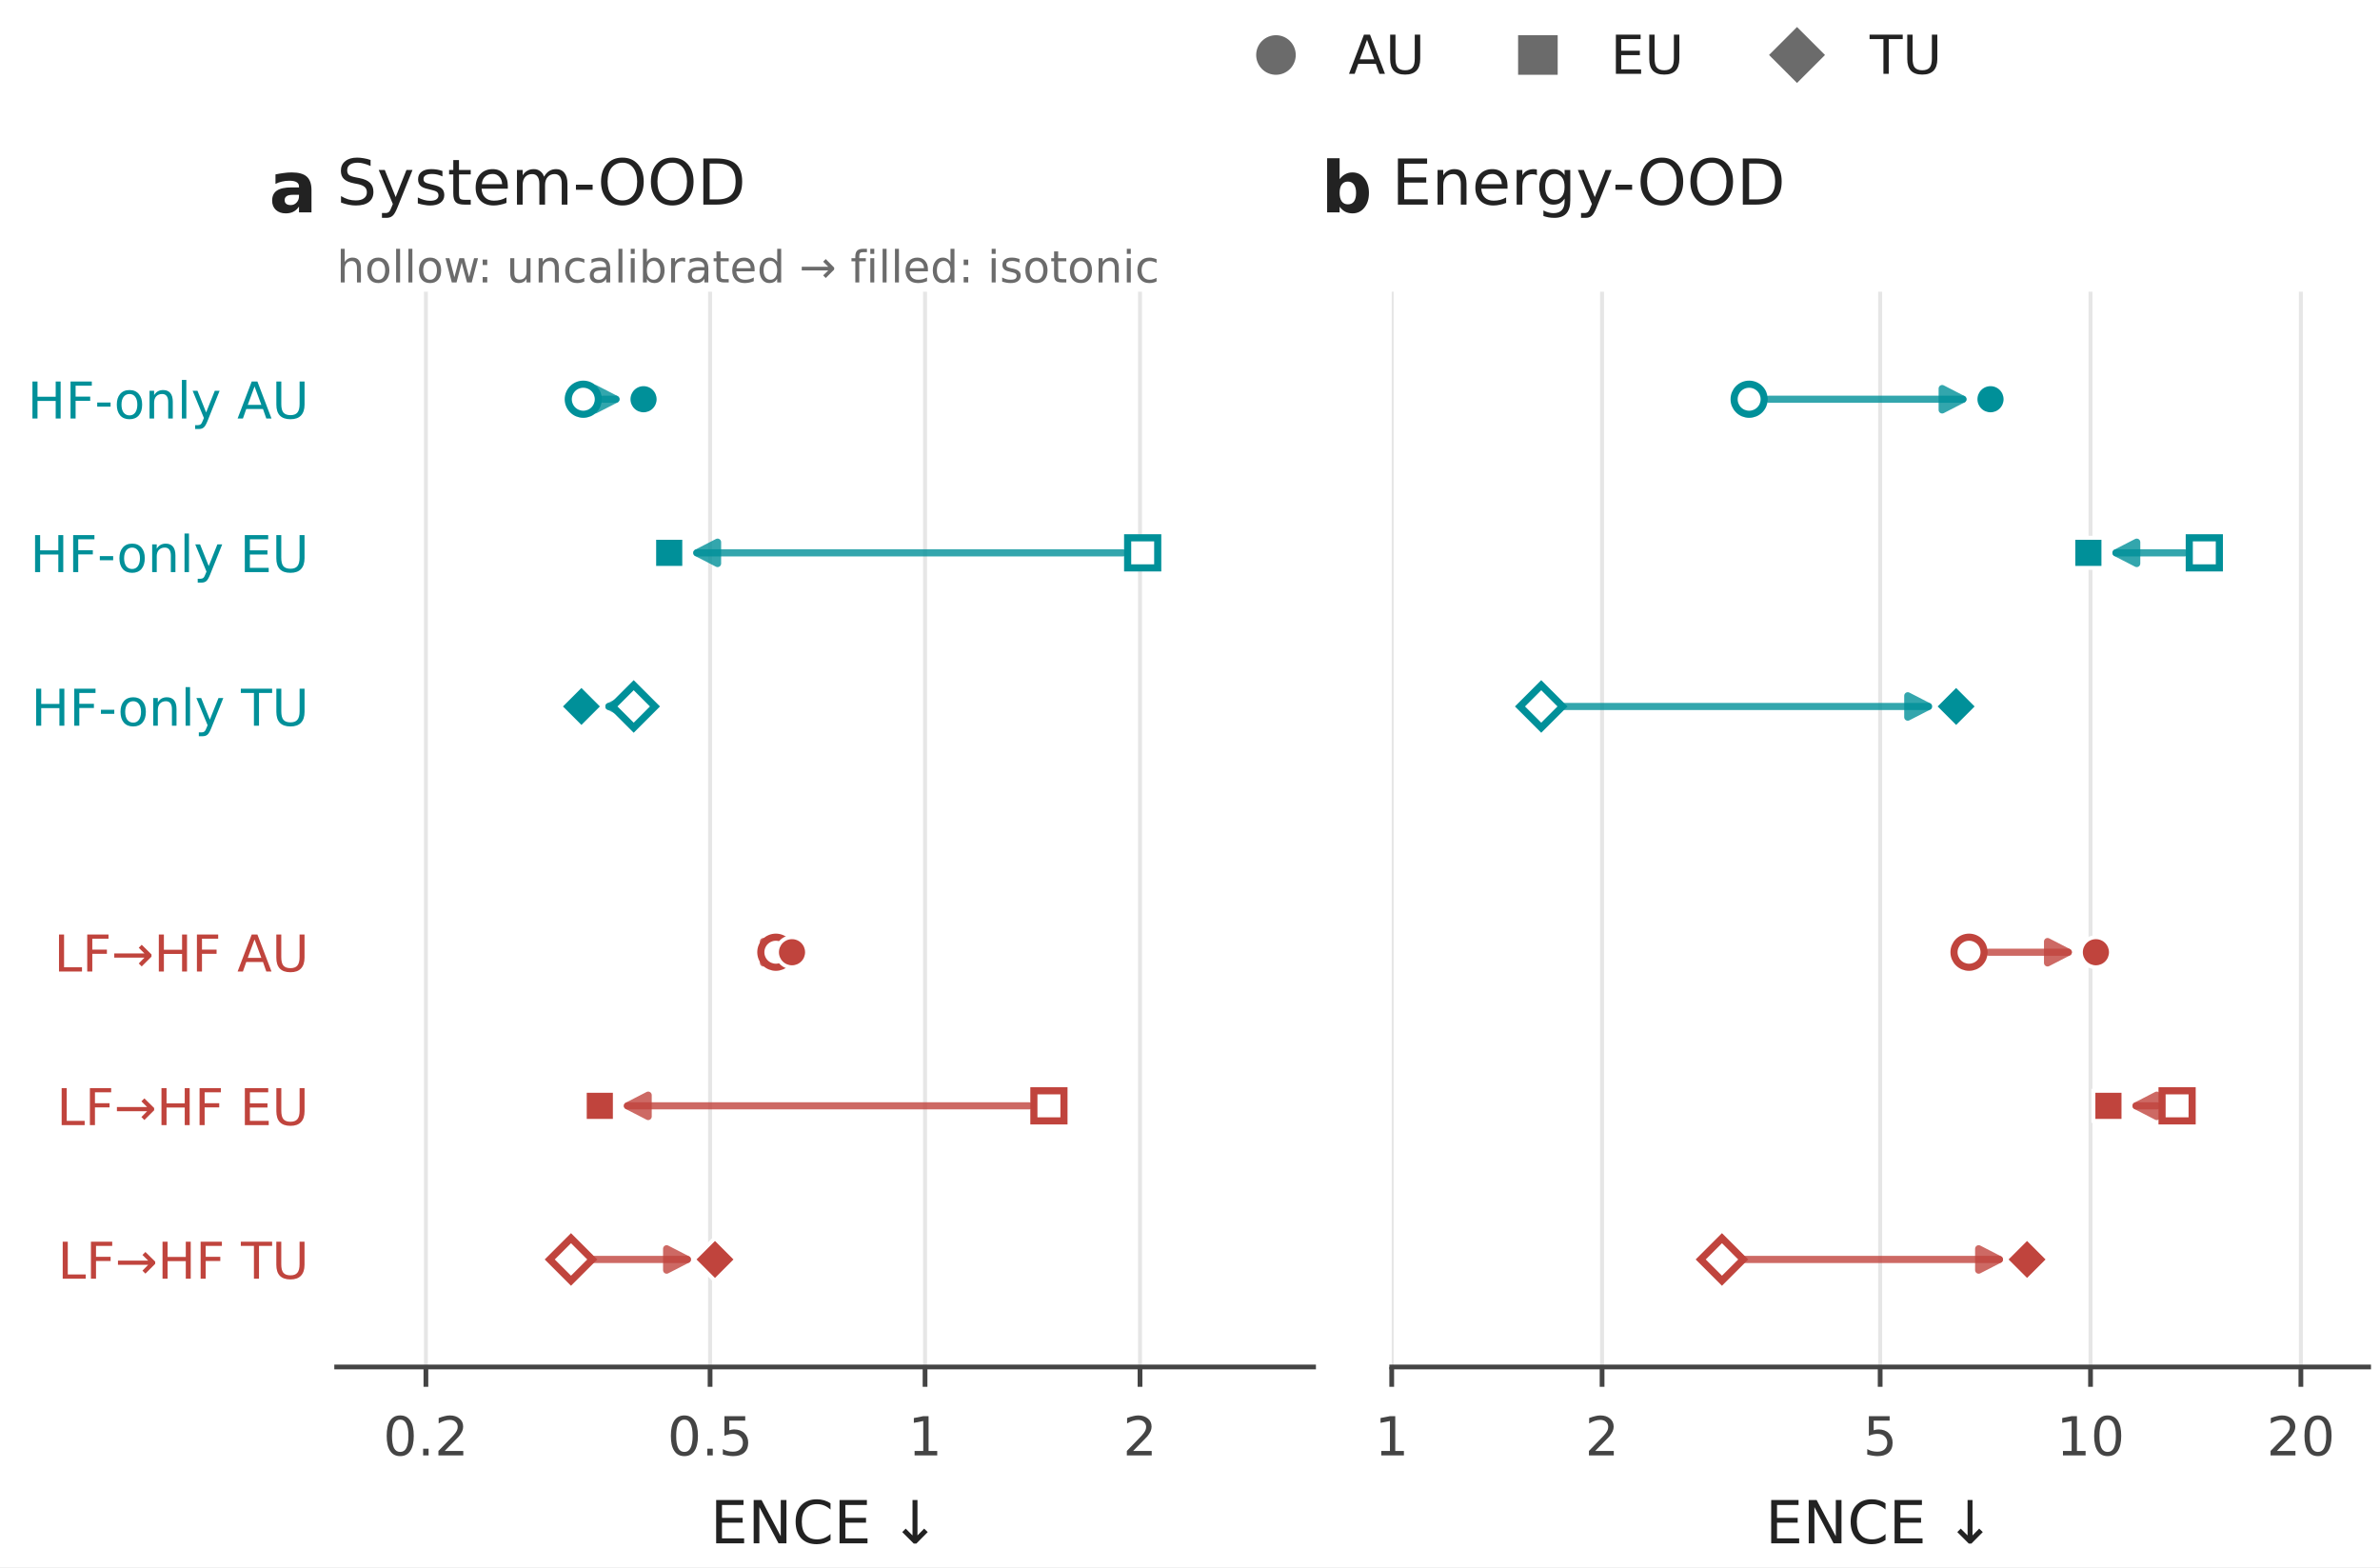
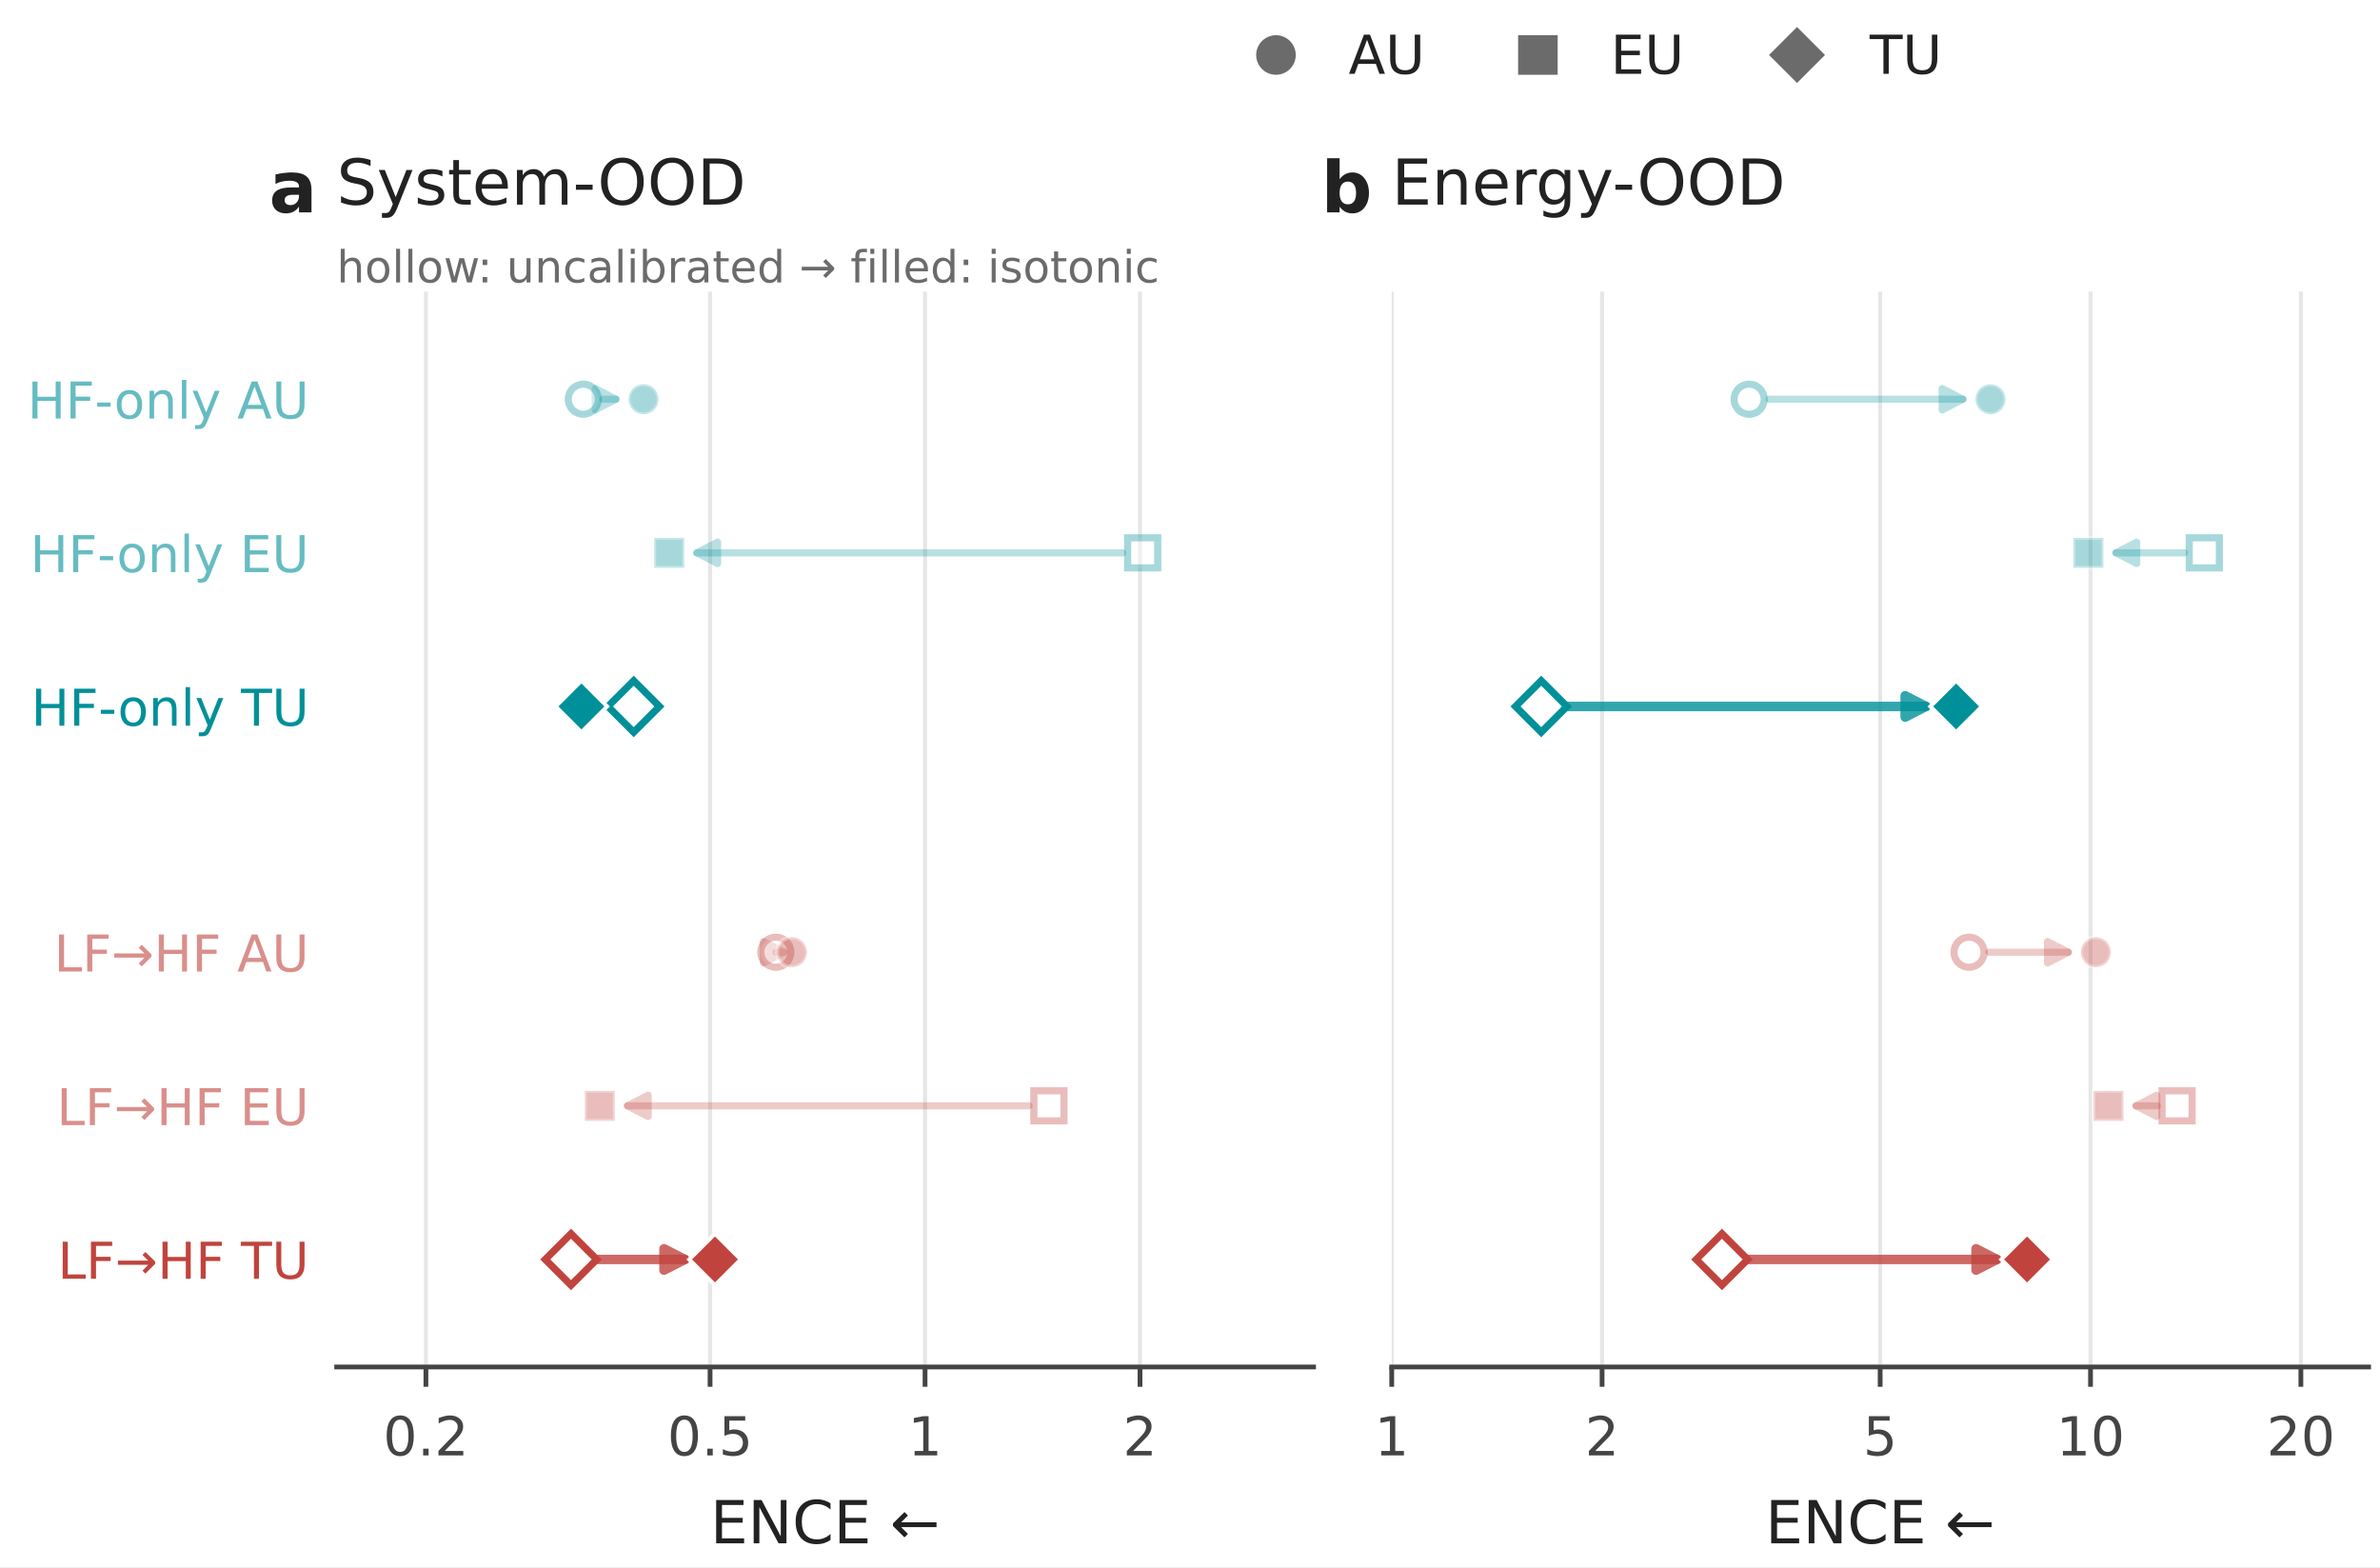
<svg xmlns="http://www.w3.org/2000/svg" xmlns:xlink="http://www.w3.org/1999/xlink" width="300.651pt" height="197.956pt" viewBox="0 0 300.651 197.956" version="1.1">
  <defs>
    <style type="text/css">*{stroke-linejoin: round; stroke-linecap: butt}</style>
  </defs>
  <g id="figure_1">
    <g id="patch_1">
      <path d="M 0 197.956  L 300.651 197.956  L 300.651 0  L 0 0  z " style="fill: #ffffff" />
    </g>
    <g id="axes_1">
      <g id="patch_2">
        <path d="M 42.531 172.676  L 165.935 172.676  L 165.935 36.848  L 42.531 36.848  z " style="fill: #ffffff" />
      </g>
      <g id="matplotlib.axis_1">
        <g id="xtick_1">
          <g id="line2d_1">
-             <path d="M 53.802 172.676  L 53.802 36.848  " clip-path="url(#pea670d969d)" style="fill: none; stroke: #e6e6e6; stroke-width: 0.5; stroke-linecap: square" />
+             <path d="M 53.802 172.676  L 53.802 36.848  " clip-path="url(#p4f1e1f7d8b)" style="fill: none; stroke: #e6e6e6; stroke-width: 0.5; stroke-linecap: square" />
          </g>
          <g id="line2d_2">
            <defs>
-               <path id="mcce604c411" d="M 0 0  L 0 2.5  " style="stroke: #444444; stroke-width: 0.6" />
+               <path id="mfda706d916" d="M 0 0  L 0 2.5  " style="stroke: #444444; stroke-width: 0.6" />
            </defs>
            <g>
-               <use xlink:href="#mcce604c411" x="53.802" y="172.676" style="fill: #444444; stroke: #444444; stroke-width: 0.6" />
+               <use xlink:href="#mfda706d916" x="53.802" y="172.676" style="fill: #444444; stroke: #444444; stroke-width: 0.6" />
            </g>
          </g>
          <g id="text_1">
            <text style="font-size: 6.8px; font-family: 'DejaVu Sans'; text-anchor: middle; fill: #444444" x="53.802" y="183.843" transform="rotate(-0 53.8016 183.8429)">0.2</text>
          </g>
        </g>
        <g id="xtick_2">
          <g id="line2d_3">
-             <path d="M 89.699 172.676  L 89.699 36.848  " clip-path="url(#pea670d969d)" style="fill: none; stroke: #e6e6e6; stroke-width: 0.5; stroke-linecap: square" />
+             <path d="M 89.699 172.676  L 89.699 36.848  " clip-path="url(#p4f1e1f7d8b)" style="fill: none; stroke: #e6e6e6; stroke-width: 0.5; stroke-linecap: square" />
          </g>
          <g id="line2d_4">
            <g>
-               <use xlink:href="#mcce604c411" x="89.699" y="172.676" style="fill: #444444; stroke: #444444; stroke-width: 0.6" />
+               <use xlink:href="#mfda706d916" x="89.699" y="172.676" style="fill: #444444; stroke: #444444; stroke-width: 0.6" />
            </g>
          </g>
          <g id="text_2">
            <text style="font-size: 6.8px; font-family: 'DejaVu Sans'; text-anchor: middle; fill: #444444" x="89.699" y="183.843" transform="rotate(-0 89.69938 183.8429)">0.5</text>
          </g>
        </g>
        <g id="xtick_3">
          <g id="line2d_5">
-             <path d="M 116.855 172.676  L 116.855 36.848  " clip-path="url(#pea670d969d)" style="fill: none; stroke: #e6e6e6; stroke-width: 0.5; stroke-linecap: square" />
+             <path d="M 116.855 172.676  L 116.855 36.848  " clip-path="url(#p4f1e1f7d8b)" style="fill: none; stroke: #e6e6e6; stroke-width: 0.5; stroke-linecap: square" />
          </g>
          <g id="line2d_6">
            <g>
-               <use xlink:href="#mcce604c411" x="116.855" y="172.676" style="fill: #444444; stroke: #444444; stroke-width: 0.6" />
+               <use xlink:href="#mfda706d916" x="116.855" y="172.676" style="fill: #444444; stroke: #444444; stroke-width: 0.6" />
            </g>
          </g>
          <g id="text_3">
            <text style="font-size: 6.8px; font-family: 'DejaVu Sans'; text-anchor: middle; fill: #444444" x="116.855" y="183.843" transform="rotate(-0 116.855 183.8429)">1</text>
          </g>
        </g>
        <g id="xtick_4">
          <g id="line2d_7">
-             <path d="M 144.011 172.676  L 144.011 36.848  " clip-path="url(#pea670d969d)" style="fill: none; stroke: #e6e6e6; stroke-width: 0.5; stroke-linecap: square" />
+             <path d="M 144.011 172.676  L 144.011 36.848  " clip-path="url(#p4f1e1f7d8b)" style="fill: none; stroke: #e6e6e6; stroke-width: 0.5; stroke-linecap: square" />
          </g>
          <g id="line2d_8">
            <g>
-               <use xlink:href="#mcce604c411" x="144.011" y="172.676" style="fill: #444444; stroke: #444444; stroke-width: 0.6" />
+               <use xlink:href="#mfda706d916" x="144.011" y="172.676" style="fill: #444444; stroke: #444444; stroke-width: 0.6" />
            </g>
          </g>
          <g id="text_4">
            <text style="font-size: 6.8px; font-family: 'DejaVu Sans'; text-anchor: middle; fill: #444444" x="144.011" y="183.843" transform="rotate(-0 144.0106 183.8429)">2</text>
          </g>
        </g>
        <g id="text_5">
-           <text style="font-size: 7.5px; font-family: 'DejaVu Sans'; text-anchor: middle; fill: #222222" x="104.233" y="194.956" transform="rotate(-0 104.2329 194.956)">ENCE  ↓</text>
+           <text style="font-size: 7.5px; font-family: 'DejaVu Sans'; text-anchor: middle; fill: #222222" x="104.233" y="194.956" transform="rotate(-0 104.2329 194.956)">ENCE  ←</text>
        </g>
      </g>
      <g id="matplotlib.axis_2">
        <g id="ytick_1">
          <g id="line2d_9" />
          <g id="text_6">
-             <text style="font-size: 6.4px; font-family: 'DejaVu Sans'; text-anchor: end; fill: #009099" x="39.031" y="52.862" transform="rotate(-0 39.031 52.8623)">HF-only  AU</text>
+             <text style="font-size: 6.4px; font-family: 'DejaVu Sans'; text-anchor: end; fill: #009099; opacity: 0.6" x="39.031" y="52.862" transform="rotate(-0 39.031 52.8623)">HF-only  AU</text>
          </g>
        </g>
        <g id="ytick_2">
          <g id="line2d_10" />
          <g id="text_7">
-             <text style="font-size: 6.4px; font-family: 'DejaVu Sans'; text-anchor: end; fill: #009099" x="39.031" y="72.266" transform="rotate(-0 39.031 72.2663)">HF-only  EU</text>
+             <text style="font-size: 6.4px; font-family: 'DejaVu Sans'; text-anchor: end; fill: #009099; opacity: 0.6" x="39.031" y="72.266" transform="rotate(-0 39.031 72.2663)">HF-only  EU</text>
          </g>
        </g>
        <g id="ytick_3">
          <g id="line2d_11" />
          <g id="text_8">
            <text style="font-size: 6.4px; font-family: 'DejaVu Sans'; text-anchor: end; fill: #009099" x="39.031" y="91.67" transform="rotate(-0 39.031 91.6703)">HF-only  TU</text>
          </g>
        </g>
        <g id="ytick_4">
          <g id="line2d_12" />
          <g id="text_9">
-             <text style="font-size: 6.4px; font-family: 'DejaVu Sans'; text-anchor: end; fill: #c0443d" x="39.031" y="122.717" transform="rotate(-0 39.031 122.7167)">LF→HF  AU</text>
+             <text style="font-size: 6.4px; font-family: 'DejaVu Sans'; text-anchor: end; fill: #c0443d; opacity: 0.6" x="39.031" y="122.717" transform="rotate(-0 39.031 122.7167)">LF→HF  AU</text>
          </g>
        </g>
        <g id="ytick_5">
          <g id="line2d_13" />
          <g id="text_10">
-             <text style="font-size: 6.4px; font-family: 'DejaVu Sans'; text-anchor: end; fill: #c0443d" x="39.031" y="142.121" transform="rotate(-0 39.031 142.1207)">LF→HF  EU</text>
+             <text style="font-size: 6.4px; font-family: 'DejaVu Sans'; text-anchor: end; fill: #c0443d; opacity: 0.6" x="39.031" y="142.121" transform="rotate(-0 39.031 142.1207)">LF→HF  EU</text>
          </g>
        </g>
        <g id="ytick_6">
          <g id="line2d_14" />
          <g id="text_11">
            <text style="font-size: 6.4px; font-family: 'DejaVu Sans'; text-anchor: end; fill: #c0443d" x="39.031" y="161.525" transform="rotate(-0 39.031 161.5247)">LF→HF  TU</text>
          </g>
        </g>
      </g>
      <g id="patch_3">
-         <path d="M 76.186 50.431  Q 77.491 50.431 77.812 50.431  " style="fill: none; opacity: 0.8; stroke: #009099; stroke-width: 0.9; stroke-linecap: round" />
-         <path d="M 75.187 49.081  L 77.812 50.431  L 75.187 51.781  z " style="fill: #009099; opacity: 0.8; stroke: #009099; stroke-width: 0.9; stroke-linecap: round" />
+         <path d="M 76.186 50.431  Q 77.491 50.431 77.812 50.431  " style="fill: none; opacity: 0.28; stroke: #009099; stroke-width: 0.9; stroke-linecap: round" />
+         <path d="M 75.187 49.081  L 77.812 50.431  L 75.187 51.781  z " style="fill: #009099; opacity: 0.28; stroke: #009099; stroke-width: 0.9; stroke-linecap: round" />
      </g>
      <g id="patch_4">
-         <path d="M 141.848 69.835  Q 114.443 69.835 88.022 69.835  " style="fill: none; opacity: 0.8; stroke: #009099; stroke-width: 0.9; stroke-linecap: round" />
-         <path d="M 90.647 71.185  L 88.022 69.835  L 90.647 68.485  z " style="fill: #009099; opacity: 0.8; stroke: #009099; stroke-width: 0.9; stroke-linecap: round" />
+         <path d="M 141.848 69.835  Q 114.443 69.835 88.022 69.835  " style="fill: none; opacity: 0.28; stroke: #009099; stroke-width: 0.9; stroke-linecap: round" />
+         <path d="M 90.647 71.185  L 88.022 69.835  L 90.647 68.485  z " style="fill: #009099; opacity: 0.28; stroke: #009099; stroke-width: 0.9; stroke-linecap: round" />
      </g>
      <g id="patch_5">
-         <path d="M 77.552 89.239  Q 76.748 89.239 76.929 89.239  " style="fill: none; opacity: 0.8; stroke: #009099; stroke-width: 0.9; stroke-linecap: round" />
-         <path d="M 79.554 90.589  L 76.929 89.239  L 79.554 87.889  z " style="fill: #009099; opacity: 0.8; stroke: #009099; stroke-width: 0.9; stroke-linecap: round" />
+         <path d="M 77.552 89.239  Q 76.748 89.239 77.257 89.239  " style="fill: none; opacity: 0.8; stroke: #009099; stroke-width: 1.2; stroke-linecap: round" />
+         <path d="M 79.882 90.589  L 77.257 89.239  L 79.882 87.889  z " style="fill: #009099; opacity: 0.8; stroke: #009099; stroke-width: 1.2; stroke-linecap: round" />
      </g>
      <g id="patch_6">
-         <path d="M 98.009 120.285  Q 99.029 120.285 99.065 120.285  " style="fill: none; opacity: 0.8; stroke: #c0443d; stroke-width: 0.9; stroke-linecap: round" />
-         <path d="M 96.44 118.935  L 99.065 120.285  L 96.44 121.635  z " style="fill: #c0443d; opacity: 0.8; stroke: #c0443d; stroke-width: 0.9; stroke-linecap: round" />
+         <path d="M 98.009 120.285  Q 99.029 120.285 99.065 120.285  " style="fill: none; opacity: 0.28; stroke: #c0443d; stroke-width: 0.9; stroke-linecap: round" />
+         <path d="M 96.44 118.935  L 99.065 120.285  L 96.44 121.635  z " style="fill: #c0443d; opacity: 0.28; stroke: #c0443d; stroke-width: 0.9; stroke-linecap: round" />
      </g>
      <g id="patch_7">
-         <path d="M 130.007 139.689  Q 104.139 139.689 79.255 139.689  " style="fill: none; opacity: 0.8; stroke: #c0443d; stroke-width: 0.9; stroke-linecap: round" />
-         <path d="M 81.88 141.039  L 79.255 139.689  L 81.88 138.339  z " style="fill: #c0443d; opacity: 0.8; stroke: #c0443d; stroke-width: 0.9; stroke-linecap: round" />
+         <path d="M 130.007 139.689  Q 104.139 139.689 79.255 139.689  " style="fill: none; opacity: 0.28; stroke: #c0443d; stroke-width: 0.9; stroke-linecap: round" />
+         <path d="M 81.88 141.039  L 79.255 139.689  L 81.88 138.339  z " style="fill: #c0443d; opacity: 0.28; stroke: #c0443d; stroke-width: 0.9; stroke-linecap: round" />
      </g>
      <g id="patch_8">
-         <path d="M 74.632 159.093  Q 81.225 159.093 86.835 159.093  " style="fill: none; opacity: 0.8; stroke: #c0443d; stroke-width: 0.9; stroke-linecap: round" />
-         <path d="M 84.21 157.743  L 86.835 159.093  L 84.21 160.443  z " style="fill: #c0443d; opacity: 0.8; stroke: #c0443d; stroke-width: 0.9; stroke-linecap: round" />
+         <path d="M 74.632 159.093  Q 81.225 159.093 86.507 159.093  " style="fill: none; opacity: 0.8; stroke: #c0443d; stroke-width: 1.2; stroke-linecap: round" />
+         <path d="M 83.882 157.743  L 86.507 159.093  L 83.882 160.443  z " style="fill: #c0443d; opacity: 0.8; stroke: #c0443d; stroke-width: 1.2; stroke-linecap: round" />
      </g>
      <g id="patch_9">
        <path d="M 42.531 172.676  L 165.935 172.676  " style="fill: none; stroke: #444444; stroke-width: 0.6; stroke-linejoin: miter; stroke-linecap: square" />
      </g>
      <g id="line2d_15">
        <defs>
-           <path id="m09990f4e0b" d="M 0 1.9  C 0.504 1.9 0.987 1.7 1.344 1.344  C 1.7 0.987 1.9 0.504 1.9 0  C 1.9 -0.504 1.7 -0.987 1.344 -1.344  C 0.987 -1.7 0.504 -1.9 0 -1.9  C -0.504 -1.9 -0.987 -1.7 -1.344 -1.344  C -1.7 -0.987 -1.9 -0.504 -1.9 0  C -1.9 0.504 -1.7 0.987 -1.344 1.344  C -0.987 1.7 -0.504 1.9 0 1.9  z " style="stroke: #009099; stroke-width: 0.9" />
-         </defs>
-         <g clip-path="url(#pea670d969d)">
-           <use xlink:href="#m09990f4e0b" x="73.684" y="50.431" style="fill: #ffffff; stroke: #009099; stroke-width: 0.9" />
+           <path id="maeb2d5c2bb" d="M 0 1.9  C 0.504 1.9 0.987 1.7 1.344 1.344  C 1.7 0.987 1.9 0.504 1.9 0  C 1.9 -0.504 1.7 -0.987 1.344 -1.344  C 0.987 -1.7 0.504 -1.9 0 -1.9  C -0.504 -1.9 -0.987 -1.7 -1.344 -1.344  C -1.7 -0.987 -1.9 -0.504 -1.9 0  C -1.9 0.504 -1.7 0.987 -1.344 1.344  C -0.987 1.7 -0.504 1.9 0 1.9  z " style="stroke: #009099; stroke-opacity: 0.35; stroke-width: 0.9" />
+         </defs>
+         <g clip-path="url(#p4f1e1f7d8b)">
+           <use xlink:href="#maeb2d5c2bb" x="73.684" y="50.431" style="fill: #ffffff; fill-opacity: 0.35; stroke: #009099; stroke-opacity: 0.35; stroke-width: 0.9" />
        </g>
      </g>
      <g id="line2d_16">
        <defs>
-           <path id="ma81f79e537" d="M 0 1.9  C 0.504 1.9 0.987 1.7 1.344 1.344  C 1.7 0.987 1.9 0.504 1.9 0  C 1.9 -0.504 1.7 -0.987 1.344 -1.344  C 0.987 -1.7 0.504 -1.9 0 -1.9  C -0.504 -1.9 -0.987 -1.7 -1.344 -1.344  C -1.7 -0.987 -1.9 -0.504 -1.9 0  C -1.9 0.504 -1.7 0.987 -1.344 1.344  C -0.987 1.7 -0.504 1.9 0 1.9  z " style="stroke: #ffffff; stroke-width: 0.5" />
-         </defs>
-         <g clip-path="url(#pea670d969d)">
-           <use xlink:href="#ma81f79e537" x="81.296" y="50.431" style="fill: #009099; stroke: #ffffff; stroke-width: 0.5" />
+           <path id="m12aa5bde24" d="M 0 1.9  C 0.504 1.9 0.987 1.7 1.344 1.344  C 1.7 0.987 1.9 0.504 1.9 0  C 1.9 -0.504 1.7 -0.987 1.344 -1.344  C 0.987 -1.7 0.504 -1.9 0 -1.9  C -0.504 -1.9 -0.987 -1.7 -1.344 -1.344  C -1.7 -0.987 -1.9 -0.504 -1.9 0  C -1.9 0.504 -1.7 0.987 -1.344 1.344  C -0.987 1.7 -0.504 1.9 0 1.9  z " style="stroke: #ffffff; stroke-opacity: 0.35; stroke-width: 0.5" />
+         </defs>
+         <g clip-path="url(#p4f1e1f7d8b)">
+           <use xlink:href="#m12aa5bde24" x="81.296" y="50.431" style="fill: #009099; fill-opacity: 0.35; stroke: #ffffff; stroke-opacity: 0.35; stroke-width: 0.5" />
        </g>
      </g>
      <g id="line2d_17">
        <defs>
-           <path id="m4b2c2db565" d="M -1.9 1.9  L 1.9 1.9  L 1.9 -1.9  L -1.9 -1.9  z " style="stroke: #009099; stroke-width: 0.9; stroke-linejoin: miter" />
-         </defs>
-         <g clip-path="url(#pea670d969d)">
-           <use xlink:href="#m4b2c2db565" x="144.348" y="69.835" style="fill: #ffffff; stroke: #009099; stroke-width: 0.9; stroke-linejoin: miter" />
+           <path id="m29fb6f2e27" d="M -1.9 1.9  L 1.9 1.9  L 1.9 -1.9  L -1.9 -1.9  z " style="stroke: #009099; stroke-opacity: 0.35; stroke-width: 0.9; stroke-linejoin: miter" />
+         </defs>
+         <g clip-path="url(#p4f1e1f7d8b)">
+           <use xlink:href="#m29fb6f2e27" x="144.348" y="69.835" style="fill: #ffffff; fill-opacity: 0.35; stroke: #009099; stroke-opacity: 0.35; stroke-width: 0.9; stroke-linejoin: miter" />
        </g>
      </g>
      <g id="line2d_18">
        <defs>
-           <path id="mb7551df0cc" d="M -1.9 1.9  L 1.9 1.9  L 1.9 -1.9  L -1.9 -1.9  z " style="stroke: #ffffff; stroke-width: 0.5; stroke-linejoin: miter" />
-         </defs>
-         <g clip-path="url(#pea670d969d)">
-           <use xlink:href="#mb7551df0cc" x="84.537" y="69.835" style="fill: #009099; stroke: #ffffff; stroke-width: 0.5; stroke-linejoin: miter" />
+           <path id="md91ee2991d" d="M -1.9 1.9  L 1.9 1.9  L 1.9 -1.9  L -1.9 -1.9  z " style="stroke: #ffffff; stroke-opacity: 0.35; stroke-width: 0.5; stroke-linejoin: miter" />
+         </defs>
+         <g clip-path="url(#p4f1e1f7d8b)">
+           <use xlink:href="#md91ee2991d" x="84.537" y="69.835" style="fill: #009099; fill-opacity: 0.35; stroke: #ffffff; stroke-opacity: 0.35; stroke-width: 0.5; stroke-linejoin: miter" />
        </g>
      </g>
      <g id="line2d_19">
        <defs>
-           <path id="m2d4f874399" d="M -0 2.687  L 2.687 0  L 0 -2.687  L -2.687 -0  z " style="stroke: #009099; stroke-width: 0.9; stroke-linejoin: miter" />
-         </defs>
-         <g clip-path="url(#pea670d969d)">
-           <use xlink:href="#m2d4f874399" x="80.051" y="89.239" style="fill: #ffffff; stroke: #009099; stroke-width: 0.9; stroke-linejoin: miter" />
+           <path id="me5634b3aea" d="M -0 3.253  L 3.253 0  L 0 -3.253  L -3.253 -0  z " style="stroke: #009099; stroke-width: 0.9; stroke-linejoin: miter" />
+         </defs>
+         <g clip-path="url(#p4f1e1f7d8b)">
+           <use xlink:href="#me5634b3aea" x="80.051" y="89.239" style="fill: #ffffff; stroke: #009099; stroke-width: 0.9; stroke-linejoin: miter" />
        </g>
      </g>
      <g id="line2d_20">
        <defs>
-           <path id="m2dec1240c5" d="M -0 2.687  L 2.687 0  L 0 -2.687  L -2.687 -0  z " style="stroke: #ffffff; stroke-width: 0.5; stroke-linejoin: miter" />
-         </defs>
-         <g clip-path="url(#pea670d969d)">
-           <use xlink:href="#m2dec1240c5" x="73.448" y="89.239" style="fill: #009099; stroke: #ffffff; stroke-width: 0.5; stroke-linejoin: miter" />
+           <path id="mbd70847a6e" d="M -0 3.253  L 3.253 0  L 0 -3.253  L -3.253 -0  z " style="stroke: #ffffff; stroke-width: 0.5; stroke-linejoin: miter" />
+         </defs>
+         <g clip-path="url(#p4f1e1f7d8b)">
+           <use xlink:href="#mbd70847a6e" x="73.448" y="89.239" style="fill: #009099; stroke: #ffffff; stroke-width: 0.5; stroke-linejoin: miter" />
        </g>
      </g>
      <g id="line2d_21">
        <defs>
-           <path id="m36e4de0c8c" d="M 0 1.9  C 0.504 1.9 0.987 1.7 1.344 1.344  C 1.7 0.987 1.9 0.504 1.9 0  C 1.9 -0.504 1.7 -0.987 1.344 -1.344  C 0.987 -1.7 0.504 -1.9 0 -1.9  C -0.504 -1.9 -0.987 -1.7 -1.344 -1.344  C -1.7 -0.987 -1.9 -0.504 -1.9 0  C -1.9 0.504 -1.7 0.987 -1.344 1.344  C -0.987 1.7 -0.504 1.9 0 1.9  z " style="stroke: #c0443d; stroke-width: 0.9" />
-         </defs>
-         <g clip-path="url(#pea670d969d)">
-           <use xlink:href="#m36e4de0c8c" x="98.009" y="120.285" style="fill: #ffffff; stroke: #c0443d; stroke-width: 0.9" />
+           <path id="m8ad95709f2" d="M 0 1.9  C 0.504 1.9 0.987 1.7 1.344 1.344  C 1.7 0.987 1.9 0.504 1.9 0  C 1.9 -0.504 1.7 -0.987 1.344 -1.344  C 0.987 -1.7 0.504 -1.9 0 -1.9  C -0.504 -1.9 -0.987 -1.7 -1.344 -1.344  C -1.7 -0.987 -1.9 -0.504 -1.9 0  C -1.9 0.504 -1.7 0.987 -1.344 1.344  C -0.987 1.7 -0.504 1.9 0 1.9  z " style="stroke: #c0443d; stroke-opacity: 0.35; stroke-width: 0.9" />
+         </defs>
+         <g clip-path="url(#p4f1e1f7d8b)">
+           <use xlink:href="#m8ad95709f2" x="98.009" y="120.285" style="fill: #ffffff; fill-opacity: 0.35; stroke: #c0443d; stroke-opacity: 0.35; stroke-width: 0.9" />
        </g>
      </g>
      <g id="line2d_22">
        <defs>
-           <path id="m4be1b47d3f" d="M 0 1.9  C 0.504 1.9 0.987 1.7 1.344 1.344  C 1.7 0.987 1.9 0.504 1.9 0  C 1.9 -0.504 1.7 -0.987 1.344 -1.344  C 0.987 -1.7 0.504 -1.9 0 -1.9  C -0.504 -1.9 -0.987 -1.7 -1.344 -1.344  C -1.7 -0.987 -1.9 -0.504 -1.9 0  C -1.9 0.504 -1.7 0.987 -1.344 1.344  C -0.987 1.7 -0.504 1.9 0 1.9  z " style="stroke: #ffffff; stroke-width: 0.5" />
-         </defs>
-         <g clip-path="url(#pea670d969d)">
-           <use xlink:href="#m4be1b47d3f" x="100.049" y="120.285" style="fill: #c0443d; stroke: #ffffff; stroke-width: 0.5" />
+           <path id="m9305c4c3af" d="M 0 1.9  C 0.504 1.9 0.987 1.7 1.344 1.344  C 1.7 0.987 1.9 0.504 1.9 0  C 1.9 -0.504 1.7 -0.987 1.344 -1.344  C 0.987 -1.7 0.504 -1.9 0 -1.9  C -0.504 -1.9 -0.987 -1.7 -1.344 -1.344  C -1.7 -0.987 -1.9 -0.504 -1.9 0  C -1.9 0.504 -1.7 0.987 -1.344 1.344  C -0.987 1.7 -0.504 1.9 0 1.9  z " style="stroke: #ffffff; stroke-opacity: 0.35; stroke-width: 0.5" />
+         </defs>
+         <g clip-path="url(#p4f1e1f7d8b)">
+           <use xlink:href="#m9305c4c3af" x="100.049" y="120.285" style="fill: #c0443d; fill-opacity: 0.35; stroke: #ffffff; stroke-opacity: 0.35; stroke-width: 0.5" />
        </g>
      </g>
      <g id="line2d_23">
        <defs>
-           <path id="m1faab96788" d="M -1.9 1.9  L 1.9 1.9  L 1.9 -1.9  L -1.9 -1.9  z " style="stroke: #c0443d; stroke-width: 0.9; stroke-linejoin: miter" />
-         </defs>
-         <g clip-path="url(#pea670d969d)">
-           <use xlink:href="#m1faab96788" x="132.504" y="139.689" style="fill: #ffffff; stroke: #c0443d; stroke-width: 0.9; stroke-linejoin: miter" />
+           <path id="m9627c18142" d="M -1.9 1.9  L 1.9 1.9  L 1.9 -1.9  L -1.9 -1.9  z " style="stroke: #c0443d; stroke-opacity: 0.35; stroke-width: 0.9; stroke-linejoin: miter" />
+         </defs>
+         <g clip-path="url(#p4f1e1f7d8b)">
+           <use xlink:href="#m9627c18142" x="132.504" y="139.689" style="fill: #ffffff; fill-opacity: 0.35; stroke: #c0443d; stroke-opacity: 0.35; stroke-width: 0.9; stroke-linejoin: miter" />
        </g>
      </g>
      <g id="line2d_24">
        <defs>
-           <path id="md66d8890cb" d="M -1.9 1.9  L 1.9 1.9  L 1.9 -1.9  L -1.9 -1.9  z " style="stroke: #ffffff; stroke-width: 0.5; stroke-linejoin: miter" />
-         </defs>
-         <g clip-path="url(#pea670d969d)">
-           <use xlink:href="#md66d8890cb" x="75.771" y="139.689" style="fill: #c0443d; stroke: #ffffff; stroke-width: 0.5; stroke-linejoin: miter" />
+           <path id="m64ce102a9c" d="M -1.9 1.9  L 1.9 1.9  L 1.9 -1.9  L -1.9 -1.9  z " style="stroke: #ffffff; stroke-opacity: 0.35; stroke-width: 0.5; stroke-linejoin: miter" />
+         </defs>
+         <g clip-path="url(#p4f1e1f7d8b)">
+           <use xlink:href="#m64ce102a9c" x="75.771" y="139.689" style="fill: #c0443d; fill-opacity: 0.35; stroke: #ffffff; stroke-opacity: 0.35; stroke-width: 0.5; stroke-linejoin: miter" />
        </g>
      </g>
      <g id="line2d_25">
        <defs>
-           <path id="m22e1ee4e31" d="M -0 2.687  L 2.687 0  L 0 -2.687  L -2.687 -0  z " style="stroke: #c0443d; stroke-width: 0.9; stroke-linejoin: miter" />
-         </defs>
-         <g clip-path="url(#pea670d969d)">
-           <use xlink:href="#m22e1ee4e31" x="72.132" y="159.093" style="fill: #ffffff; stroke: #c0443d; stroke-width: 0.9; stroke-linejoin: miter" />
+           <path id="m3f35553e9b" d="M -0 3.253  L 3.253 0  L 0 -3.253  L -3.253 -0  z " style="stroke: #c0443d; stroke-width: 0.9; stroke-linejoin: miter" />
+         </defs>
+         <g clip-path="url(#p4f1e1f7d8b)">
+           <use xlink:href="#m3f35553e9b" x="72.132" y="159.093" style="fill: #ffffff; stroke: #c0443d; stroke-width: 0.9; stroke-linejoin: miter" />
        </g>
      </g>
      <g id="line2d_26">
        <defs>
-           <path id="me5754503e7" d="M -0 2.687  L 2.687 0  L 0 -2.687  L -2.687 -0  z " style="stroke: #ffffff; stroke-width: 0.5; stroke-linejoin: miter" />
-         </defs>
-         <g clip-path="url(#pea670d969d)">
-           <use xlink:href="#me5754503e7" x="90.32" y="159.093" style="fill: #c0443d; stroke: #ffffff; stroke-width: 0.5; stroke-linejoin: miter" />
+           <path id="mde31d4558c" d="M -0 3.253  L 3.253 0  L 0 -3.253  L -3.253 -0  z " style="stroke: #ffffff; stroke-width: 0.5; stroke-linejoin: miter" />
+         </defs>
+         <g clip-path="url(#p4f1e1f7d8b)">
+           <use xlink:href="#mde31d4558c" x="90.32" y="159.093" style="fill: #c0443d; stroke: #ffffff; stroke-width: 0.5; stroke-linejoin: miter" />
        </g>
      </g>
      <g id="text_12">
        <text style="font-size: 5.6px; font-family: 'DejaVu Sans'; text-anchor: start; fill: #6b6b6b" x="42.531" y="35.683" transform="rotate(-0 42.531 35.68337)">hollow: uncalibrated  →  filled: isotonic</text>
      </g>
      <g id="text_13">
        <text style="font-weight: 700; font-size: 9px; font-family: 'DejaVu Sans'; text-anchor: end; fill: #222222" x="40.063" y="26.827" transform="rotate(-0 40.06292 26.8266)">a</text>
      </g>
      <g id="text_14">
        <text style="font-size: 8px; font-family: 'DejaVu Sans'; text-anchor: start; fill: #222222" x="42.531" y="25.848" transform="rotate(-0 42.531 25.848)">System-OOD</text>
      </g>
    </g>
    <g id="axes_2">
      <g id="patch_10">
        <path d="M 175.807 172.676  L 299.211 172.676  L 299.211 36.848  L 175.807 36.848  z " style="fill: #ffffff" />
      </g>
      <g id="matplotlib.axis_3">
        <g id="xtick_5">
          <g id="line2d_27">
-             <path d="M 175.807 172.676  L 175.807 36.848  " clip-path="url(#pe7af3cd1f9)" style="fill: none; stroke: #e6e6e6; stroke-width: 0.5; stroke-linecap: square" />
+             <path d="M 175.807 172.676  L 175.807 36.848  " clip-path="url(#p43ff33aa37)" style="fill: none; stroke: #e6e6e6; stroke-width: 0.5; stroke-linecap: square" />
          </g>
          <g id="line2d_28">
            <g>
-               <use xlink:href="#mcce604c411" x="175.807" y="172.676" style="fill: #444444; stroke: #444444; stroke-width: 0.6" />
+               <use xlink:href="#mfda706d916" x="175.807" y="172.676" style="fill: #444444; stroke: #444444; stroke-width: 0.6" />
            </g>
          </g>
          <g id="text_15">
            <text style="font-size: 6.8px; font-family: 'DejaVu Sans'; text-anchor: middle; fill: #444444" x="175.807" y="183.843" transform="rotate(-0 175.8072 183.8429)">1</text>
          </g>
        </g>
        <g id="xtick_6">
          <g id="line2d_29">
-             <path d="M 202.381 172.676  L 202.381 36.848  " clip-path="url(#pe7af3cd1f9)" style="fill: none; stroke: #e6e6e6; stroke-width: 0.5; stroke-linecap: square" />
+             <path d="M 202.381 172.676  L 202.381 36.848  " clip-path="url(#p43ff33aa37)" style="fill: none; stroke: #e6e6e6; stroke-width: 0.5; stroke-linecap: square" />
          </g>
          <g id="line2d_30">
            <g>
-               <use xlink:href="#mcce604c411" x="202.381" y="172.676" style="fill: #444444; stroke: #444444; stroke-width: 0.6" />
+               <use xlink:href="#mfda706d916" x="202.381" y="172.676" style="fill: #444444; stroke: #444444; stroke-width: 0.6" />
            </g>
          </g>
          <g id="text_16">
            <text style="font-size: 6.8px; font-family: 'DejaVu Sans'; text-anchor: middle; fill: #444444" x="202.381" y="183.843" transform="rotate(-0 202.3807 183.8429)">2</text>
          </g>
        </g>
        <g id="xtick_7">
          <g id="line2d_31">
-             <path d="M 237.509 172.676  L 237.509 36.848  " clip-path="url(#pe7af3cd1f9)" style="fill: none; stroke: #e6e6e6; stroke-width: 0.5; stroke-linecap: square" />
+             <path d="M 237.509 172.676  L 237.509 36.848  " clip-path="url(#p43ff33aa37)" style="fill: none; stroke: #e6e6e6; stroke-width: 0.5; stroke-linecap: square" />
          </g>
          <g id="line2d_32">
            <g>
-               <use xlink:href="#mcce604c411" x="237.509" y="172.676" style="fill: #444444; stroke: #444444; stroke-width: 0.6" />
+               <use xlink:href="#mfda706d916" x="237.509" y="172.676" style="fill: #444444; stroke: #444444; stroke-width: 0.6" />
            </g>
          </g>
          <g id="text_17">
            <text style="font-size: 6.8px; font-family: 'DejaVu Sans'; text-anchor: middle; fill: #444444" x="237.509" y="183.843" transform="rotate(-0 237.5091 183.8429)">5</text>
          </g>
        </g>
        <g id="xtick_8">
          <g id="line2d_33">
-             <path d="M 264.083 172.676  L 264.083 36.848  " clip-path="url(#pe7af3cd1f9)" style="fill: none; stroke: #e6e6e6; stroke-width: 0.5; stroke-linecap: square" />
+             <path d="M 264.083 172.676  L 264.083 36.848  " clip-path="url(#p43ff33aa37)" style="fill: none; stroke: #e6e6e6; stroke-width: 0.5; stroke-linecap: square" />
          </g>
          <g id="line2d_34">
            <g>
-               <use xlink:href="#mcce604c411" x="264.083" y="172.676" style="fill: #444444; stroke: #444444; stroke-width: 0.6" />
+               <use xlink:href="#mfda706d916" x="264.083" y="172.676" style="fill: #444444; stroke: #444444; stroke-width: 0.6" />
            </g>
          </g>
          <g id="text_18">
            <text style="font-size: 6.8px; font-family: 'DejaVu Sans'; text-anchor: middle; fill: #444444" x="264.083" y="183.843" transform="rotate(-0 264.0826 183.8429)">10</text>
          </g>
        </g>
        <g id="xtick_9">
          <g id="line2d_35">
-             <path d="M 290.656 172.676  L 290.656 36.848  " clip-path="url(#pe7af3cd1f9)" style="fill: none; stroke: #e6e6e6; stroke-width: 0.5; stroke-linecap: square" />
+             <path d="M 290.656 172.676  L 290.656 36.848  " clip-path="url(#p43ff33aa37)" style="fill: none; stroke: #e6e6e6; stroke-width: 0.5; stroke-linecap: square" />
          </g>
          <g id="line2d_36">
            <g>
-               <use xlink:href="#mcce604c411" x="290.656" y="172.676" style="fill: #444444; stroke: #444444; stroke-width: 0.6" />
+               <use xlink:href="#mfda706d916" x="290.656" y="172.676" style="fill: #444444; stroke: #444444; stroke-width: 0.6" />
            </g>
          </g>
          <g id="text_19">
            <text style="font-size: 6.8px; font-family: 'DejaVu Sans'; text-anchor: middle; fill: #444444" x="290.656" y="183.843" transform="rotate(-0 290.6562 183.8429)">20</text>
          </g>
        </g>
        <g id="text_20">
-           <text style="font-size: 7.5px; font-family: 'DejaVu Sans'; text-anchor: middle; fill: #222222" x="237.509" y="194.956" transform="rotate(-0 237.5091 194.956)">ENCE  ↓</text>
+           <text style="font-size: 7.5px; font-family: 'DejaVu Sans'; text-anchor: middle; fill: #222222" x="237.509" y="194.956" transform="rotate(-0 237.5091 194.956)">ENCE  ←</text>
        </g>
      </g>
      <g id="matplotlib.axis_4">
        <g id="ytick_7">
          <g id="line2d_37" />
        </g>
        <g id="ytick_8">
          <g id="line2d_38" />
        </g>
        <g id="ytick_9">
          <g id="line2d_39" />
        </g>
        <g id="ytick_10">
          <g id="line2d_40" />
        </g>
        <g id="ytick_11">
          <g id="line2d_41" />
        </g>
        <g id="ytick_12">
          <g id="line2d_42" />
        </g>
      </g>
      <g id="patch_11">
-         <path d="M 223.456 50.431  Q 236.204 50.431 247.967 50.431  " style="fill: none; opacity: 0.8; stroke: #009099; stroke-width: 0.9; stroke-linecap: round" />
-         <path d="M 245.342 49.081  L 247.967 50.431  L 245.342 51.781  z " style="fill: #009099; opacity: 0.8; stroke: #009099; stroke-width: 0.9; stroke-linecap: round" />
+         <path d="M 223.456 50.431  Q 236.204 50.431 247.967 50.431  " style="fill: none; opacity: 0.28; stroke: #009099; stroke-width: 0.9; stroke-linecap: round" />
+         <path d="M 245.342 49.081  L 247.967 50.431  L 245.342 51.781  z " style="fill: #009099; opacity: 0.28; stroke: #009099; stroke-width: 0.9; stroke-linecap: round" />
      </g>
      <g id="patch_12">
-         <path d="M 275.958 69.835  Q 271.135 69.835 267.295 69.835  " style="fill: none; opacity: 0.8; stroke: #009099; stroke-width: 0.9; stroke-linecap: round" />
-         <path d="M 269.92 71.185  L 267.295 69.835  L 269.92 68.485  z " style="fill: #009099; opacity: 0.8; stroke: #009099; stroke-width: 0.9; stroke-linecap: round" />
+         <path d="M 275.958 69.835  Q 271.135 69.835 267.295 69.835  " style="fill: none; opacity: 0.28; stroke: #009099; stroke-width: 0.9; stroke-linecap: round" />
+         <path d="M 269.92 71.185  L 267.295 69.835  L 269.92 68.485  z " style="fill: #009099; opacity: 0.28; stroke: #009099; stroke-width: 0.9; stroke-linecap: round" />
      </g>
      <g id="patch_13">
-         <path d="M 197.194 89.239  Q 220.899 89.239 243.621 89.239  " style="fill: none; opacity: 0.8; stroke: #009099; stroke-width: 0.9; stroke-linecap: round" />
-         <path d="M 240.996 87.889  L 243.621 89.239  L 240.996 90.589  z " style="fill: #009099; opacity: 0.8; stroke: #009099; stroke-width: 0.9; stroke-linecap: round" />
+         <path d="M 197.194 89.239  Q 220.899 89.239 243.293 89.239  " style="fill: none; opacity: 0.8; stroke: #009099; stroke-width: 1.2; stroke-linecap: round" />
+         <path d="M 240.668 87.889  L 243.293 89.239  L 240.668 90.589  z " style="fill: #009099; opacity: 0.8; stroke: #009099; stroke-width: 1.2; stroke-linecap: round" />
      </g>
      <g id="patch_14">
-         <path d="M 251.237 120.285  Q 256.75 120.285 261.279 120.285  " style="fill: none; opacity: 0.8; stroke: #c0443d; stroke-width: 0.9; stroke-linecap: round" />
-         <path d="M 258.654 118.935  L 261.279 120.285  L 258.654 121.635  z " style="fill: #c0443d; opacity: 0.8; stroke: #c0443d; stroke-width: 0.9; stroke-linecap: round" />
+         <path d="M 251.237 120.285  Q 256.75 120.285 261.279 120.285  " style="fill: none; opacity: 0.28; stroke: #c0443d; stroke-width: 0.9; stroke-linecap: round" />
+         <path d="M 258.654 118.935  L 261.279 120.285  L 258.654 121.635  z " style="fill: #c0443d; opacity: 0.28; stroke: #c0443d; stroke-width: 0.9; stroke-linecap: round" />
      </g>
      <g id="patch_15">
-         <path d="M 272.517 139.689  Q 270.68 139.689 269.828 139.689  " style="fill: none; opacity: 0.8; stroke: #c0443d; stroke-width: 0.9; stroke-linecap: round" />
-         <path d="M 272.453 141.039  L 269.828 139.689  L 272.453 138.339  z " style="fill: #c0443d; opacity: 0.8; stroke: #c0443d; stroke-width: 0.9; stroke-linecap: round" />
+         <path d="M 272.517 139.689  Q 270.68 139.689 269.828 139.689  " style="fill: none; opacity: 0.28; stroke: #c0443d; stroke-width: 0.9; stroke-linecap: round" />
+         <path d="M 272.453 141.039  L 269.828 139.689  L 272.453 138.339  z " style="fill: #c0443d; opacity: 0.28; stroke: #c0443d; stroke-width: 0.9; stroke-linecap: round" />
      </g>
      <g id="patch_16">
-         <path d="M 220.023 159.093  Q 236.793 159.093 252.578 159.093  " style="fill: none; opacity: 0.8; stroke: #c0443d; stroke-width: 0.9; stroke-linecap: round" />
-         <path d="M 249.953 157.743  L 252.578 159.093  L 249.953 160.443  z " style="fill: #c0443d; opacity: 0.8; stroke: #c0443d; stroke-width: 0.9; stroke-linecap: round" />
+         <path d="M 220.023 159.093  Q 236.793 159.093 252.25 159.093  " style="fill: none; opacity: 0.8; stroke: #c0443d; stroke-width: 1.2; stroke-linecap: round" />
+         <path d="M 249.625 157.743  L 252.25 159.093  L 249.625 160.443  z " style="fill: #c0443d; opacity: 0.8; stroke: #c0443d; stroke-width: 1.2; stroke-linecap: round" />
      </g>
      <g id="patch_17">
        <path d="M 175.807 172.676  L 299.211 172.676  " style="fill: none; stroke: #444444; stroke-width: 0.6; stroke-linejoin: miter; stroke-linecap: square" />
      </g>
      <g id="line2d_43">
-         <g clip-path="url(#pe7af3cd1f9)">
-           <use xlink:href="#m09990f4e0b" x="220.959" y="50.431" style="fill: #ffffff; stroke: #009099; stroke-width: 0.9" />
+         <g clip-path="url(#p43ff33aa37)">
+           <use xlink:href="#maeb2d5c2bb" x="220.959" y="50.431" style="fill: #ffffff; fill-opacity: 0.35; stroke: #009099; stroke-opacity: 0.35; stroke-width: 0.9" />
        </g>
      </g>
      <g id="line2d_44">
-         <g clip-path="url(#pe7af3cd1f9)">
-           <use xlink:href="#ma81f79e537" x="251.449" y="50.431" style="fill: #009099; stroke: #ffffff; stroke-width: 0.5" />
+         <g clip-path="url(#p43ff33aa37)">
+           <use xlink:href="#m12aa5bde24" x="251.449" y="50.431" style="fill: #009099; fill-opacity: 0.35; stroke: #ffffff; stroke-opacity: 0.35; stroke-width: 0.5" />
        </g>
      </g>
      <g id="line2d_45">
-         <g clip-path="url(#pe7af3cd1f9)">
-           <use xlink:href="#m4b2c2db565" x="278.457" y="69.835" style="fill: #ffffff; stroke: #009099; stroke-width: 0.9; stroke-linejoin: miter" />
+         <g clip-path="url(#p43ff33aa37)">
+           <use xlink:href="#m29fb6f2e27" x="278.457" y="69.835" style="fill: #ffffff; fill-opacity: 0.35; stroke: #009099; stroke-opacity: 0.35; stroke-width: 0.9; stroke-linejoin: miter" />
        </g>
      </g>
      <g id="line2d_46">
-         <g clip-path="url(#pe7af3cd1f9)">
-           <use xlink:href="#mb7551df0cc" x="263.812" y="69.835" style="fill: #009099; stroke: #ffffff; stroke-width: 0.5; stroke-linejoin: miter" />
+         <g clip-path="url(#p43ff33aa37)">
+           <use xlink:href="#md91ee2991d" x="263.812" y="69.835" style="fill: #009099; fill-opacity: 0.35; stroke: #ffffff; stroke-opacity: 0.35; stroke-width: 0.5; stroke-linejoin: miter" />
        </g>
      </g>
      <g id="line2d_47">
-         <g clip-path="url(#pe7af3cd1f9)">
-           <use xlink:href="#m2d4f874399" x="194.696" y="89.239" style="fill: #ffffff; stroke: #009099; stroke-width: 0.9; stroke-linejoin: miter" />
+         <g clip-path="url(#p43ff33aa37)">
+           <use xlink:href="#me5634b3aea" x="194.696" y="89.239" style="fill: #ffffff; stroke: #009099; stroke-width: 0.9; stroke-linejoin: miter" />
        </g>
      </g>
      <g id="line2d_48">
-         <g clip-path="url(#pe7af3cd1f9)">
-           <use xlink:href="#m2dec1240c5" x="247.106" y="89.239" style="fill: #009099; stroke: #ffffff; stroke-width: 0.5; stroke-linejoin: miter" />
+         <g clip-path="url(#p43ff33aa37)">
+           <use xlink:href="#mbd70847a6e" x="247.106" y="89.239" style="fill: #009099; stroke: #ffffff; stroke-width: 0.5; stroke-linejoin: miter" />
        </g>
      </g>
      <g id="line2d_49">
-         <g clip-path="url(#pe7af3cd1f9)">
-           <use xlink:href="#m36e4de0c8c" x="248.737" y="120.285" style="fill: #ffffff; stroke: #c0443d; stroke-width: 0.9" />
+         <g clip-path="url(#p43ff33aa37)">
+           <use xlink:href="#m8ad95709f2" x="248.737" y="120.285" style="fill: #ffffff; fill-opacity: 0.35; stroke: #c0443d; stroke-opacity: 0.35; stroke-width: 0.9" />
        </g>
      </g>
      <g id="line2d_50">
-         <g clip-path="url(#pe7af3cd1f9)">
-           <use xlink:href="#m4be1b47d3f" x="264.763" y="120.285" style="fill: #c0443d; stroke: #ffffff; stroke-width: 0.5" />
+         <g clip-path="url(#p43ff33aa37)">
+           <use xlink:href="#m9305c4c3af" x="264.763" y="120.285" style="fill: #c0443d; fill-opacity: 0.35; stroke: #ffffff; stroke-opacity: 0.35; stroke-width: 0.5" />
        </g>
      </g>
      <g id="line2d_51">
-         <g clip-path="url(#pe7af3cd1f9)">
-           <use xlink:href="#m1faab96788" x="275.02" y="139.689" style="fill: #ffffff; stroke: #c0443d; stroke-width: 0.9; stroke-linejoin: miter" />
+         <g clip-path="url(#p43ff33aa37)">
+           <use xlink:href="#m9627c18142" x="275.02" y="139.689" style="fill: #ffffff; fill-opacity: 0.35; stroke: #c0443d; stroke-opacity: 0.35; stroke-width: 0.9; stroke-linejoin: miter" />
        </g>
      </g>
      <g id="line2d_52">
-         <g clip-path="url(#pe7af3cd1f9)">
-           <use xlink:href="#md66d8890cb" x="266.346" y="139.689" style="fill: #c0443d; stroke: #ffffff; stroke-width: 0.5; stroke-linejoin: miter" />
+         <g clip-path="url(#p43ff33aa37)">
+           <use xlink:href="#m64ce102a9c" x="266.346" y="139.689" style="fill: #c0443d; fill-opacity: 0.35; stroke: #ffffff; stroke-opacity: 0.35; stroke-width: 0.5; stroke-linejoin: miter" />
        </g>
      </g>
      <g id="line2d_53">
-         <g clip-path="url(#pe7af3cd1f9)">
-           <use xlink:href="#m22e1ee4e31" x="217.525" y="159.093" style="fill: #ffffff; stroke: #c0443d; stroke-width: 0.9; stroke-linejoin: miter" />
+         <g clip-path="url(#p43ff33aa37)">
+           <use xlink:href="#m3f35553e9b" x="217.525" y="159.093" style="fill: #ffffff; stroke: #c0443d; stroke-width: 0.9; stroke-linejoin: miter" />
        </g>
      </g>
      <g id="line2d_54">
-         <g clip-path="url(#pe7af3cd1f9)">
-           <use xlink:href="#me5754503e7" x="256.065" y="159.093" style="fill: #c0443d; stroke: #ffffff; stroke-width: 0.5; stroke-linejoin: miter" />
+         <g clip-path="url(#p43ff33aa37)">
+           <use xlink:href="#mde31d4558c" x="256.065" y="159.093" style="fill: #c0443d; stroke: #ffffff; stroke-width: 0.5; stroke-linejoin: miter" />
        </g>
      </g>
      <g id="text_21">
        <text style="font-weight: 700; font-size: 9px; font-family: 'DejaVu Sans'; text-anchor: end; fill: #222222" x="173.339" y="26.827" transform="rotate(-0 173.3391 26.8266)">b</text>
      </g>
      <g id="text_22">
        <text style="font-size: 8px; font-family: 'DejaVu Sans'; text-anchor: start; fill: #222222" x="175.807" y="25.848" transform="rotate(-0 175.8072 25.848)">Energy-OOD</text>
      </g>
    </g>
    <g id="legend_1">
      <g id="line2d_55">
        <defs>
-           <path id="m3ad2114c6f" d="M 0 2  C 0.53 2 1.039 1.789 1.414 1.414  C 1.789 1.039 2 0.53 2 0  C 2 -0.53 1.789 -1.039 1.414 -1.414  C 1.039 -1.789 0.53 -2 0 -2  C -0.53 -2 -1.039 -1.789 -1.414 -1.414  C -1.789 -1.039 -2 -0.53 -2 0  C -2 0.53 -1.789 1.039 -1.414 1.414  C -1.039 1.789 -0.53 2 0 2  z " style="stroke: #6b6b6b" />
+           <path id="me41a08141c" d="M 0 2  C 0.53 2 1.039 1.789 1.414 1.414  C 1.789 1.039 2 0.53 2 0  C 2 -0.53 1.789 -1.039 1.414 -1.414  C 1.039 -1.789 0.53 -2 0 -2  C -0.53 -2 -1.039 -1.789 -1.414 -1.414  C -1.789 -1.039 -2 -0.53 -2 0  C -2 0.53 -1.789 1.039 -1.414 1.414  C -1.039 1.789 -0.53 2 0 2  z " style="stroke: #6b6b6b" />
        </defs>
        <g>
-           <use xlink:href="#m3ad2114c6f" x="161.185" y="6.947" style="fill: #6b6b6b; stroke: #6b6b6b" />
+           <use xlink:href="#me41a08141c" x="161.185" y="6.947" style="fill: #6b6b6b; stroke: #6b6b6b" />
        </g>
      </g>
      <g id="text_23">
        <text style="font-size: 6.8px; font-family: 'DejaVu Sans'; text-anchor: start; fill: #222222" x="170.365" y="9.327" transform="rotate(-0 170.365 9.326937)">AU</text>
      </g>
      <g id="line2d_56">
        <defs>
-           <path id="me40622094b" d="M -2 2  L 2 2  L 2 -2  L -2 -2  z " style="stroke: #6b6b6b; stroke-linejoin: miter" />
+           <path id="mc8628f4787" d="M -2 2  L 2 2  L 2 -2  L -2 -2  z " style="stroke: #6b6b6b; stroke-linejoin: miter" />
        </defs>
        <g>
-           <use xlink:href="#me40622094b" x="194.273" y="6.947" style="fill: #6b6b6b; stroke: #6b6b6b; stroke-linejoin: miter" />
+           <use xlink:href="#mc8628f4787" x="194.273" y="6.947" style="fill: #6b6b6b; stroke: #6b6b6b; stroke-linejoin: miter" />
        </g>
      </g>
      <g id="text_24">
        <text style="font-size: 6.8px; font-family: 'DejaVu Sans'; text-anchor: start; fill: #222222" x="203.453" y="9.327" transform="rotate(-0 203.4534 9.326937)">EU</text>
      </g>
      <g id="line2d_57">
        <defs>
-           <path id="m817d1eaa55" d="M -0 2.828  L 2.828 0  L 0 -2.828  L -2.828 -0  z " style="stroke: #6b6b6b; stroke-linejoin: miter" />
+           <path id="m9d87eda83d" d="M -0 2.828  L 2.828 0  L 0 -2.828  L -2.828 -0  z " style="stroke: #6b6b6b; stroke-linejoin: miter" />
        </defs>
        <g>
-           <use xlink:href="#m817d1eaa55" x="227.007" y="6.947" style="fill: #6b6b6b; stroke: #6b6b6b; stroke-linejoin: miter" />
+           <use xlink:href="#m9d87eda83d" x="227.007" y="6.947" style="fill: #6b6b6b; stroke: #6b6b6b; stroke-linejoin: miter" />
        </g>
      </g>
      <g id="text_25">
        <text style="font-size: 6.8px; font-family: 'DejaVu Sans'; text-anchor: start; fill: #222222" x="236.187" y="9.327" transform="rotate(-0 236.1869 9.326937)">TU</text>
      </g>
    </g>
  </g>
  <defs>
-     <clipPath id="pea670d969d">
+     <clipPath id="p4f1e1f7d8b">
      <rect x="42.531" y="36.848" width="123.404" height="135.828" />
    </clipPath>
-     <clipPath id="pe7af3cd1f9">
+     <clipPath id="p43ff33aa37">
      <rect x="175.807" y="36.848" width="123.404" height="135.828" />
    </clipPath>
  </defs>
</svg>
